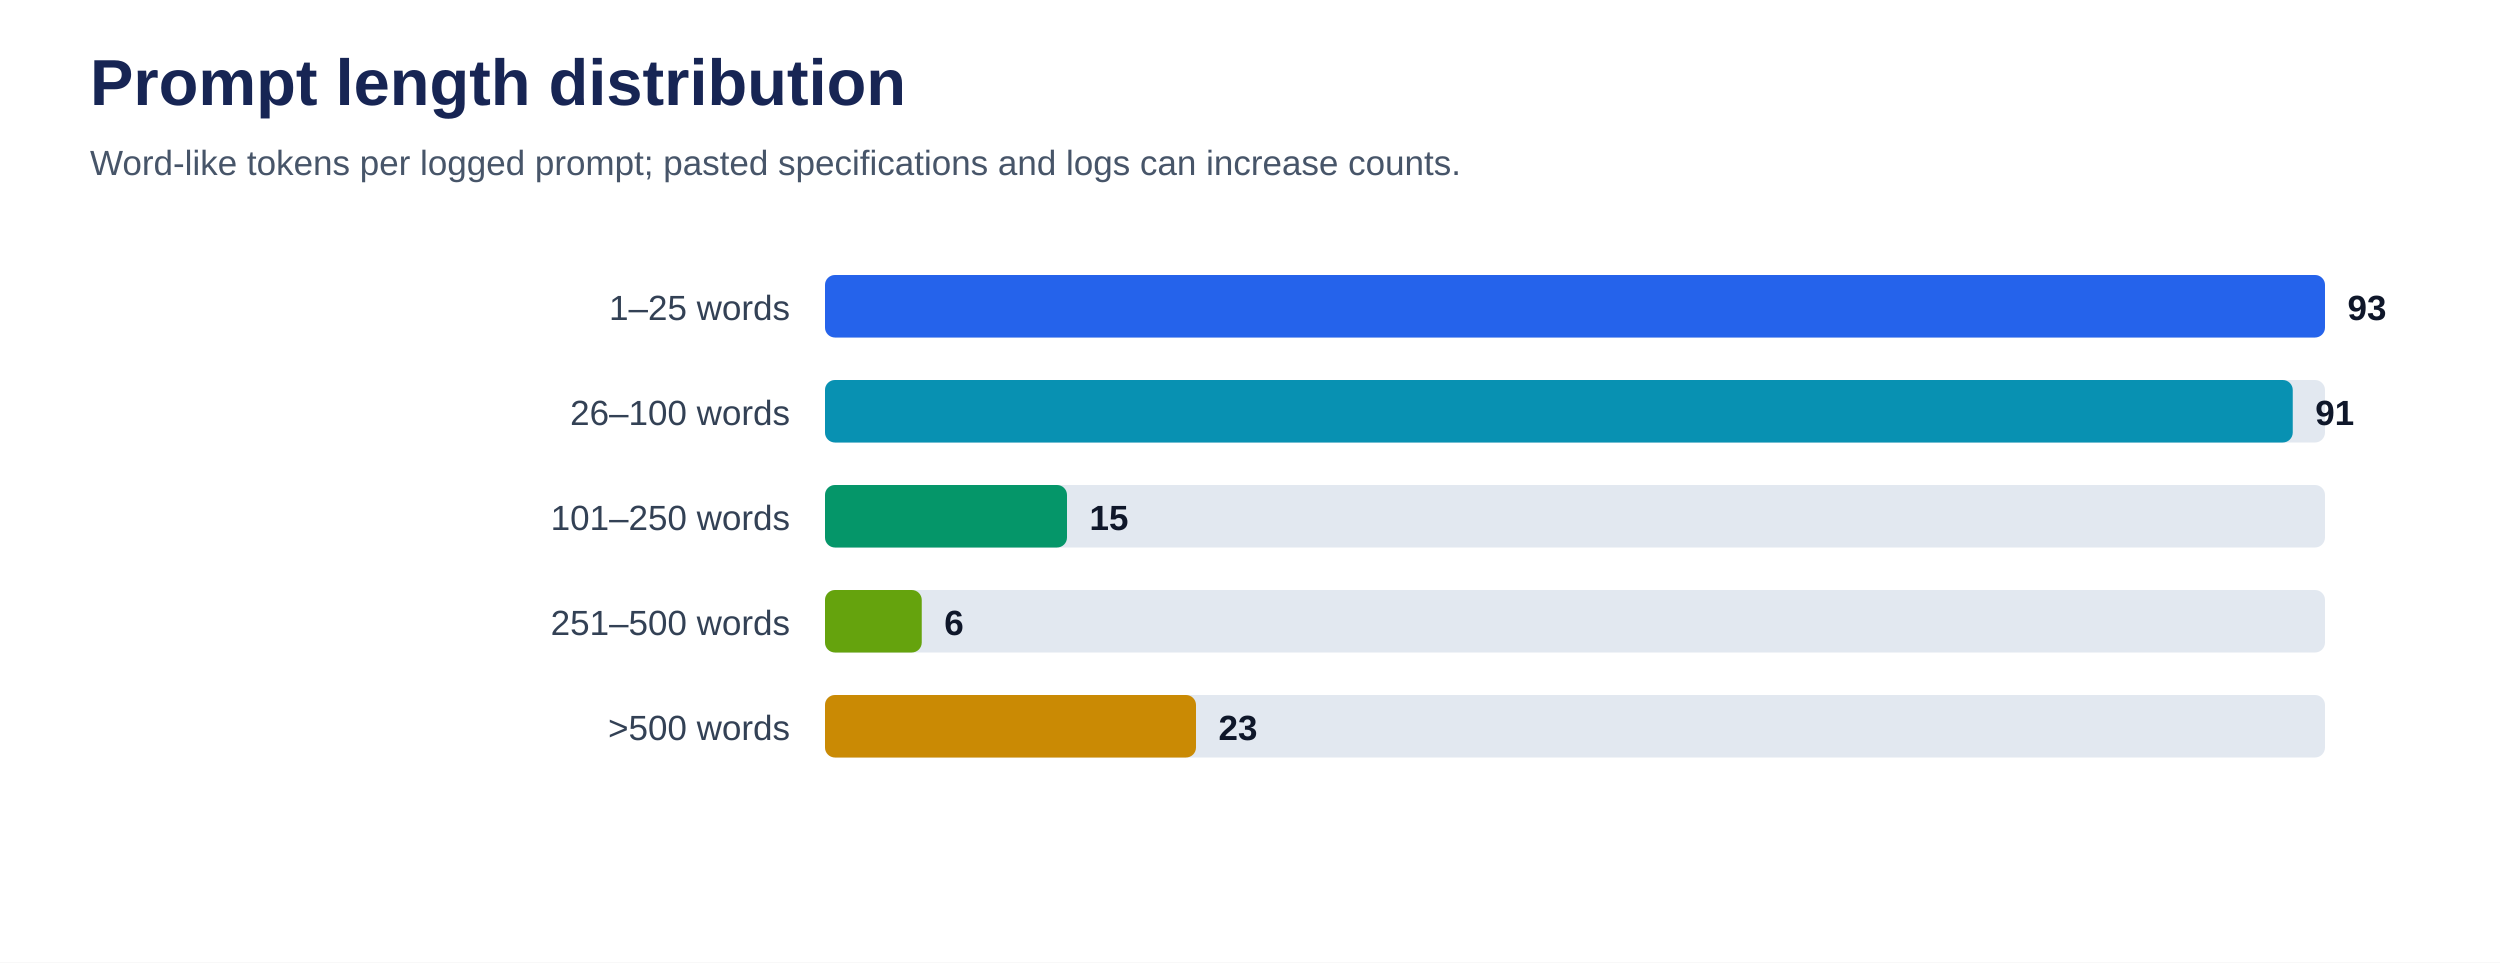
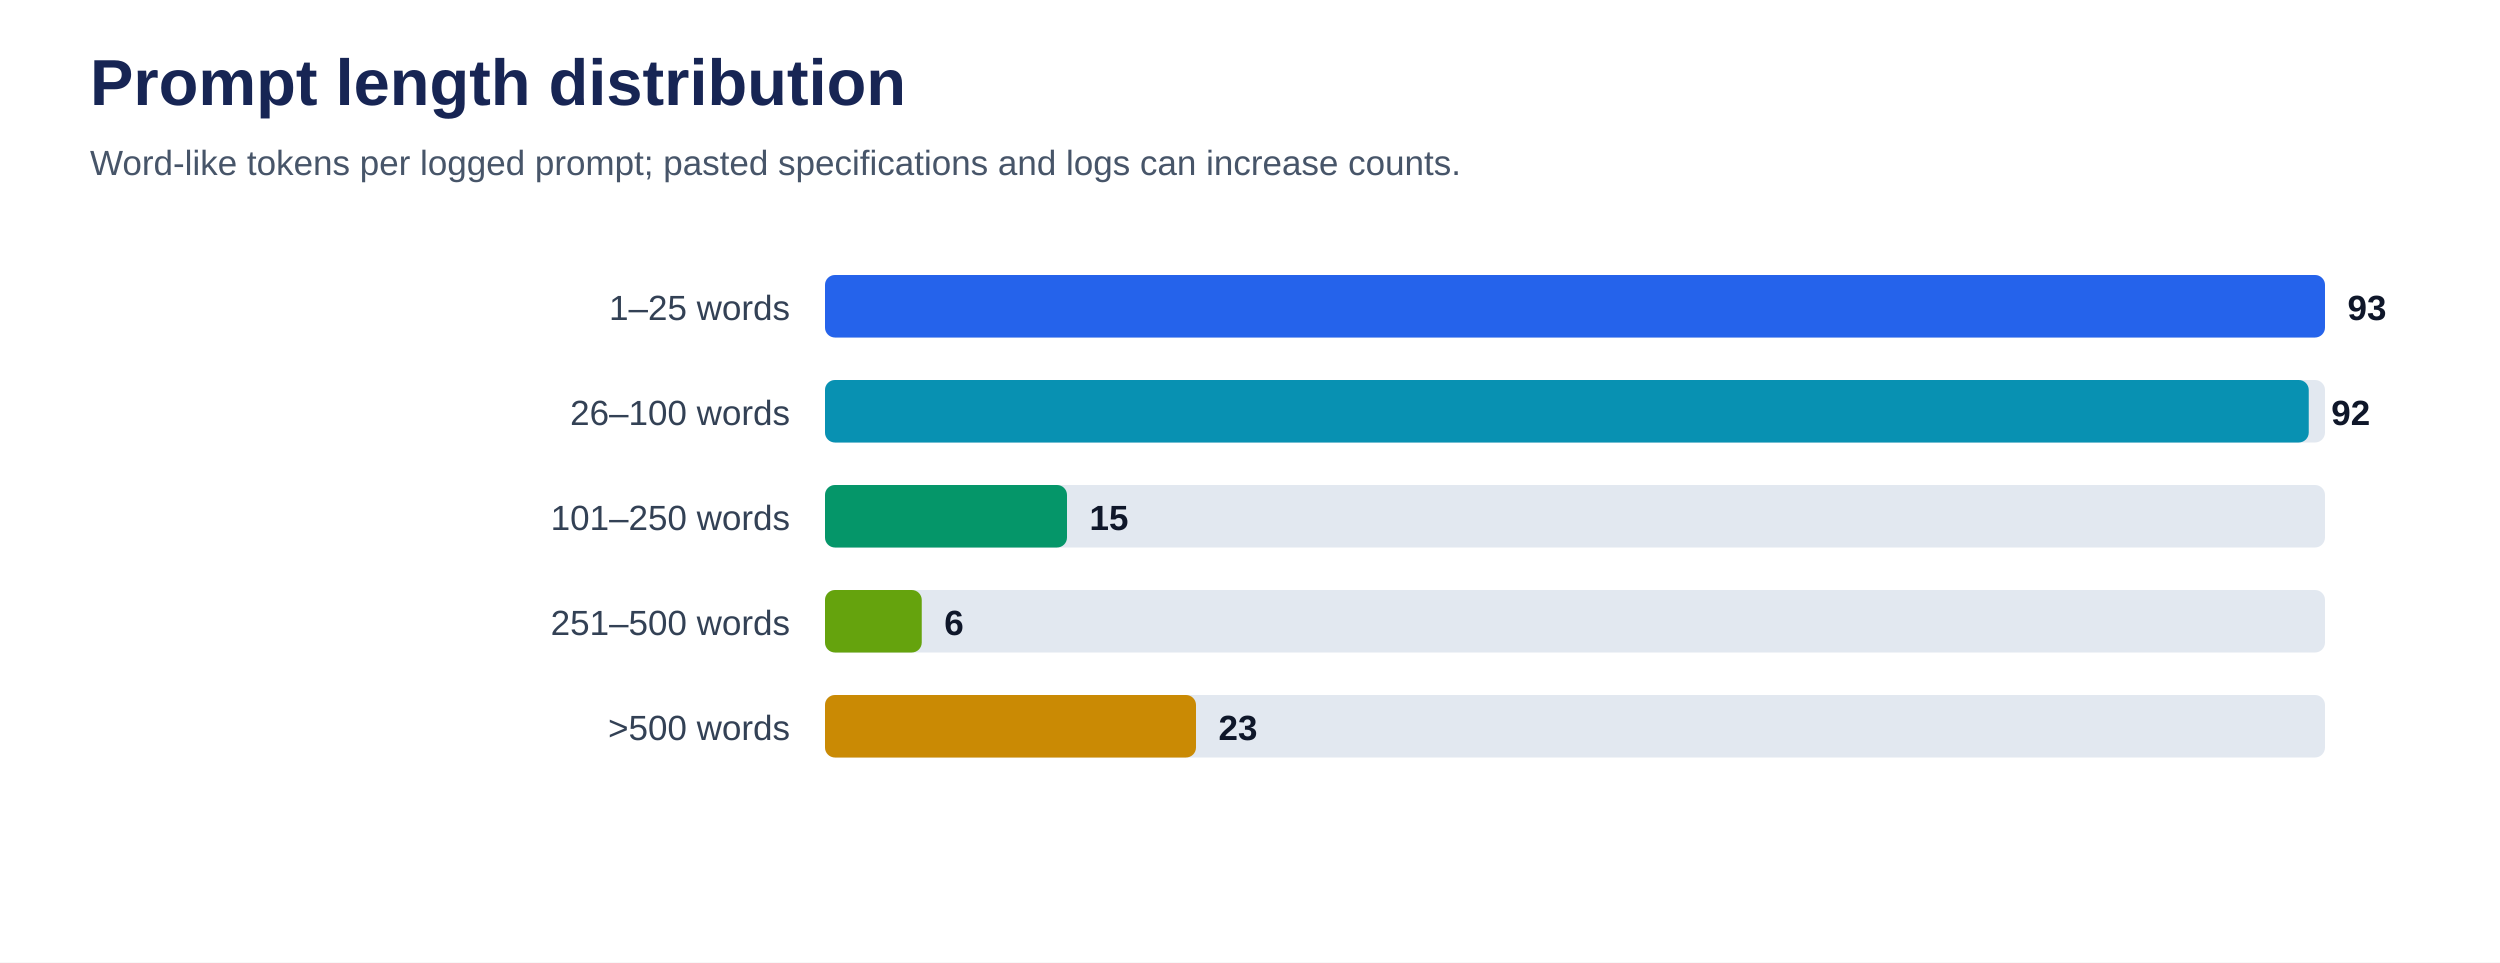
<svg xmlns="http://www.w3.org/2000/svg" viewBox="0 0 1000 385" role="img" aria-labelledby="title desc">
  <rect width="100%" height="100%" fill="#ffffff" />
  <text x="36" y="42" font-family="Arial, sans-serif" font-size="26" font-weight="700" fill="#172554">Prompt length distribution</text>
  <text x="36" y="70" font-family="Arial, sans-serif" font-size="14" fill="#475569">Word-like tokens per logged prompt; pasted specifications and logs can increase counts.</text>
  <text x="316" y="128" text-anchor="end" font-family="Arial, sans-serif" font-size="14" fill="#334155">1–25 words</text>
  <rect x="330" y="110" width="600" height="25" rx="4" fill="#e2e8f0" />
  <rect x="330" y="110" width="600.0" height="25" rx="4" fill="#2563eb" />
  <text x="939.0" y="128" font-family="Arial, sans-serif" font-size="14" font-weight="700" fill="#0f172a">93</text>
  <text x="316" y="170" text-anchor="end" font-family="Arial, sans-serif" font-size="14" fill="#334155">26–100 words</text>
  <rect x="330" y="152" width="600" height="25" rx="4" fill="#e2e8f0" />
-   <rect x="330" y="152" width="587.1" height="25" rx="4" fill="#0891b2" />
-   <text x="926.1" y="170" font-family="Arial, sans-serif" font-size="14" font-weight="700" fill="#0f172a">91</text>
+   <rect x="330" y="152" width="593.5" height="25" rx="4" fill="#0891b2" />
+   <text x="932.5" y="170" font-family="Arial, sans-serif" font-size="14" font-weight="700" fill="#0f172a">92</text>
  <text x="316" y="212" text-anchor="end" font-family="Arial, sans-serif" font-size="14" fill="#334155">101–250 words</text>
  <rect x="330" y="194" width="600" height="25" rx="4" fill="#e2e8f0" />
  <rect x="330" y="194" width="96.8" height="25" rx="4" fill="#059669" />
  <text x="435.8" y="212" font-family="Arial, sans-serif" font-size="14" font-weight="700" fill="#0f172a">15</text>
  <text x="316" y="254" text-anchor="end" font-family="Arial, sans-serif" font-size="14" fill="#334155">251–500 words</text>
  <rect x="330" y="236" width="600" height="25" rx="4" fill="#e2e8f0" />
  <rect x="330" y="236" width="38.7" height="25" rx="4" fill="#65a30d" />
  <text x="377.7" y="254" font-family="Arial, sans-serif" font-size="14" font-weight="700" fill="#0f172a">6</text>
  <text x="316" y="296" text-anchor="end" font-family="Arial, sans-serif" font-size="14" fill="#334155">&gt;500 words</text>
  <rect x="330" y="278" width="600" height="25" rx="4" fill="#e2e8f0" />
  <rect x="330" y="278" width="148.4" height="25" rx="4" fill="#ca8a04" />
  <text x="487.4" y="296" font-family="Arial, sans-serif" font-size="14" font-weight="700" fill="#0f172a">23</text>
</svg>
